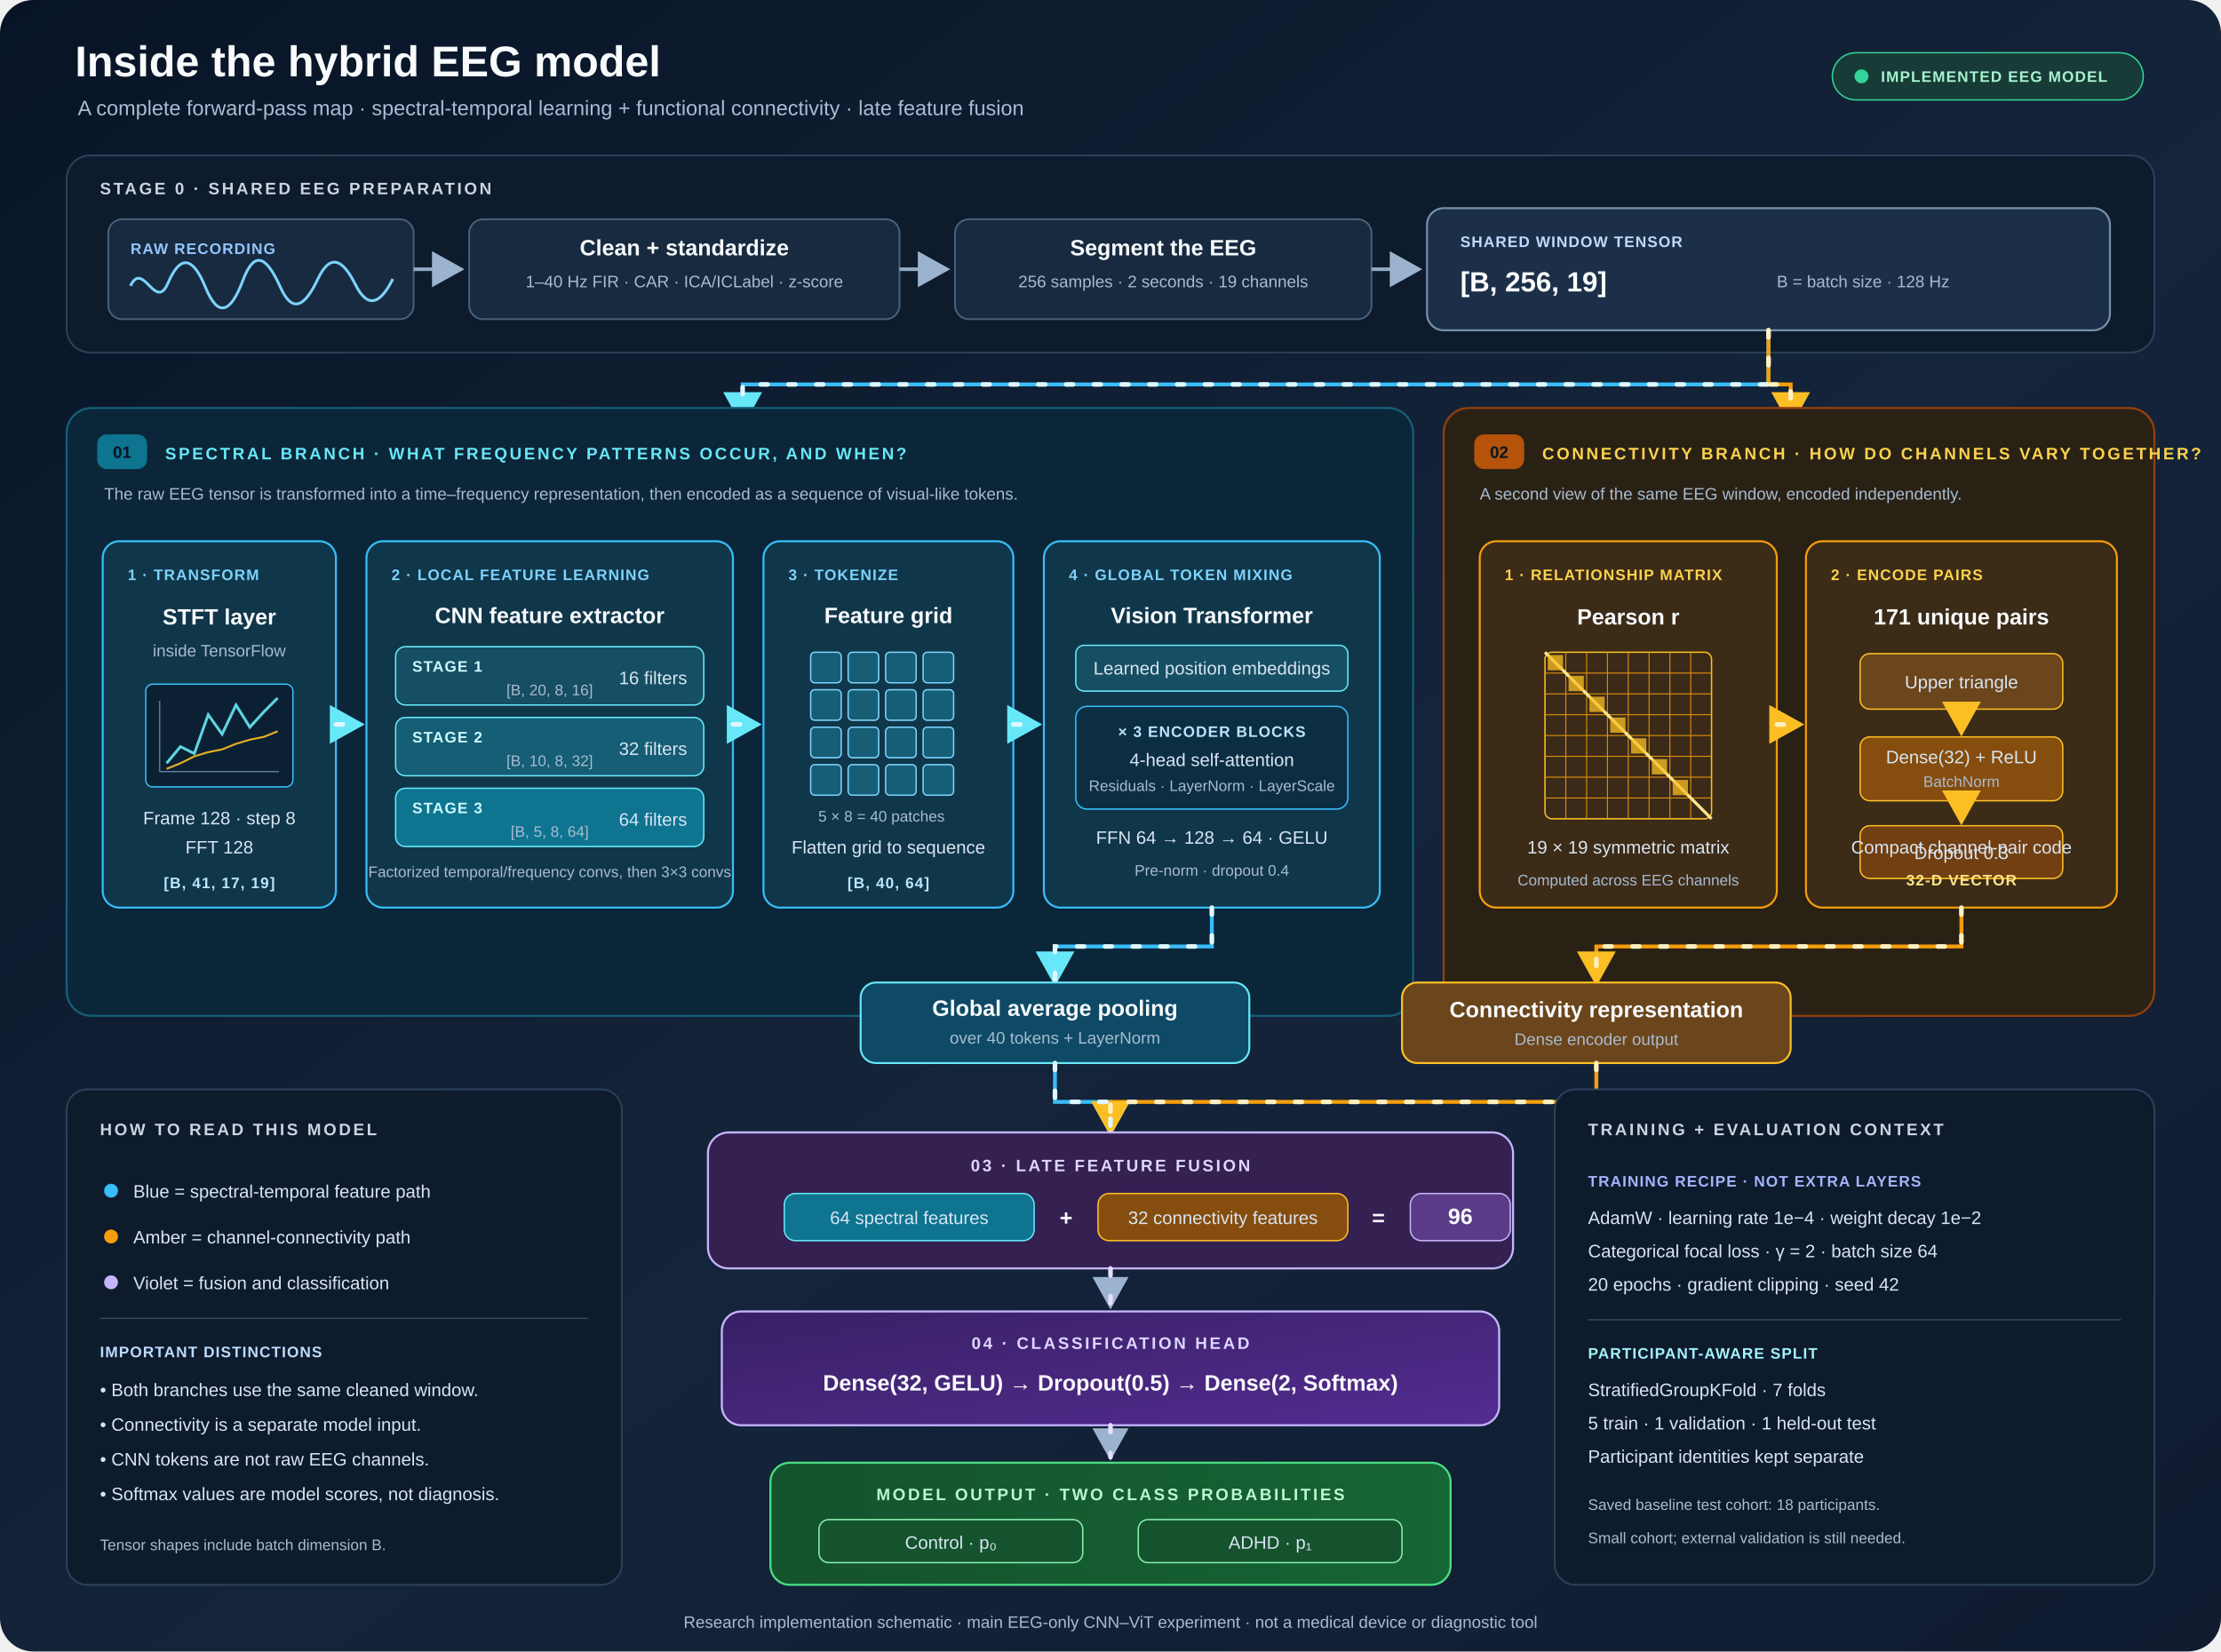
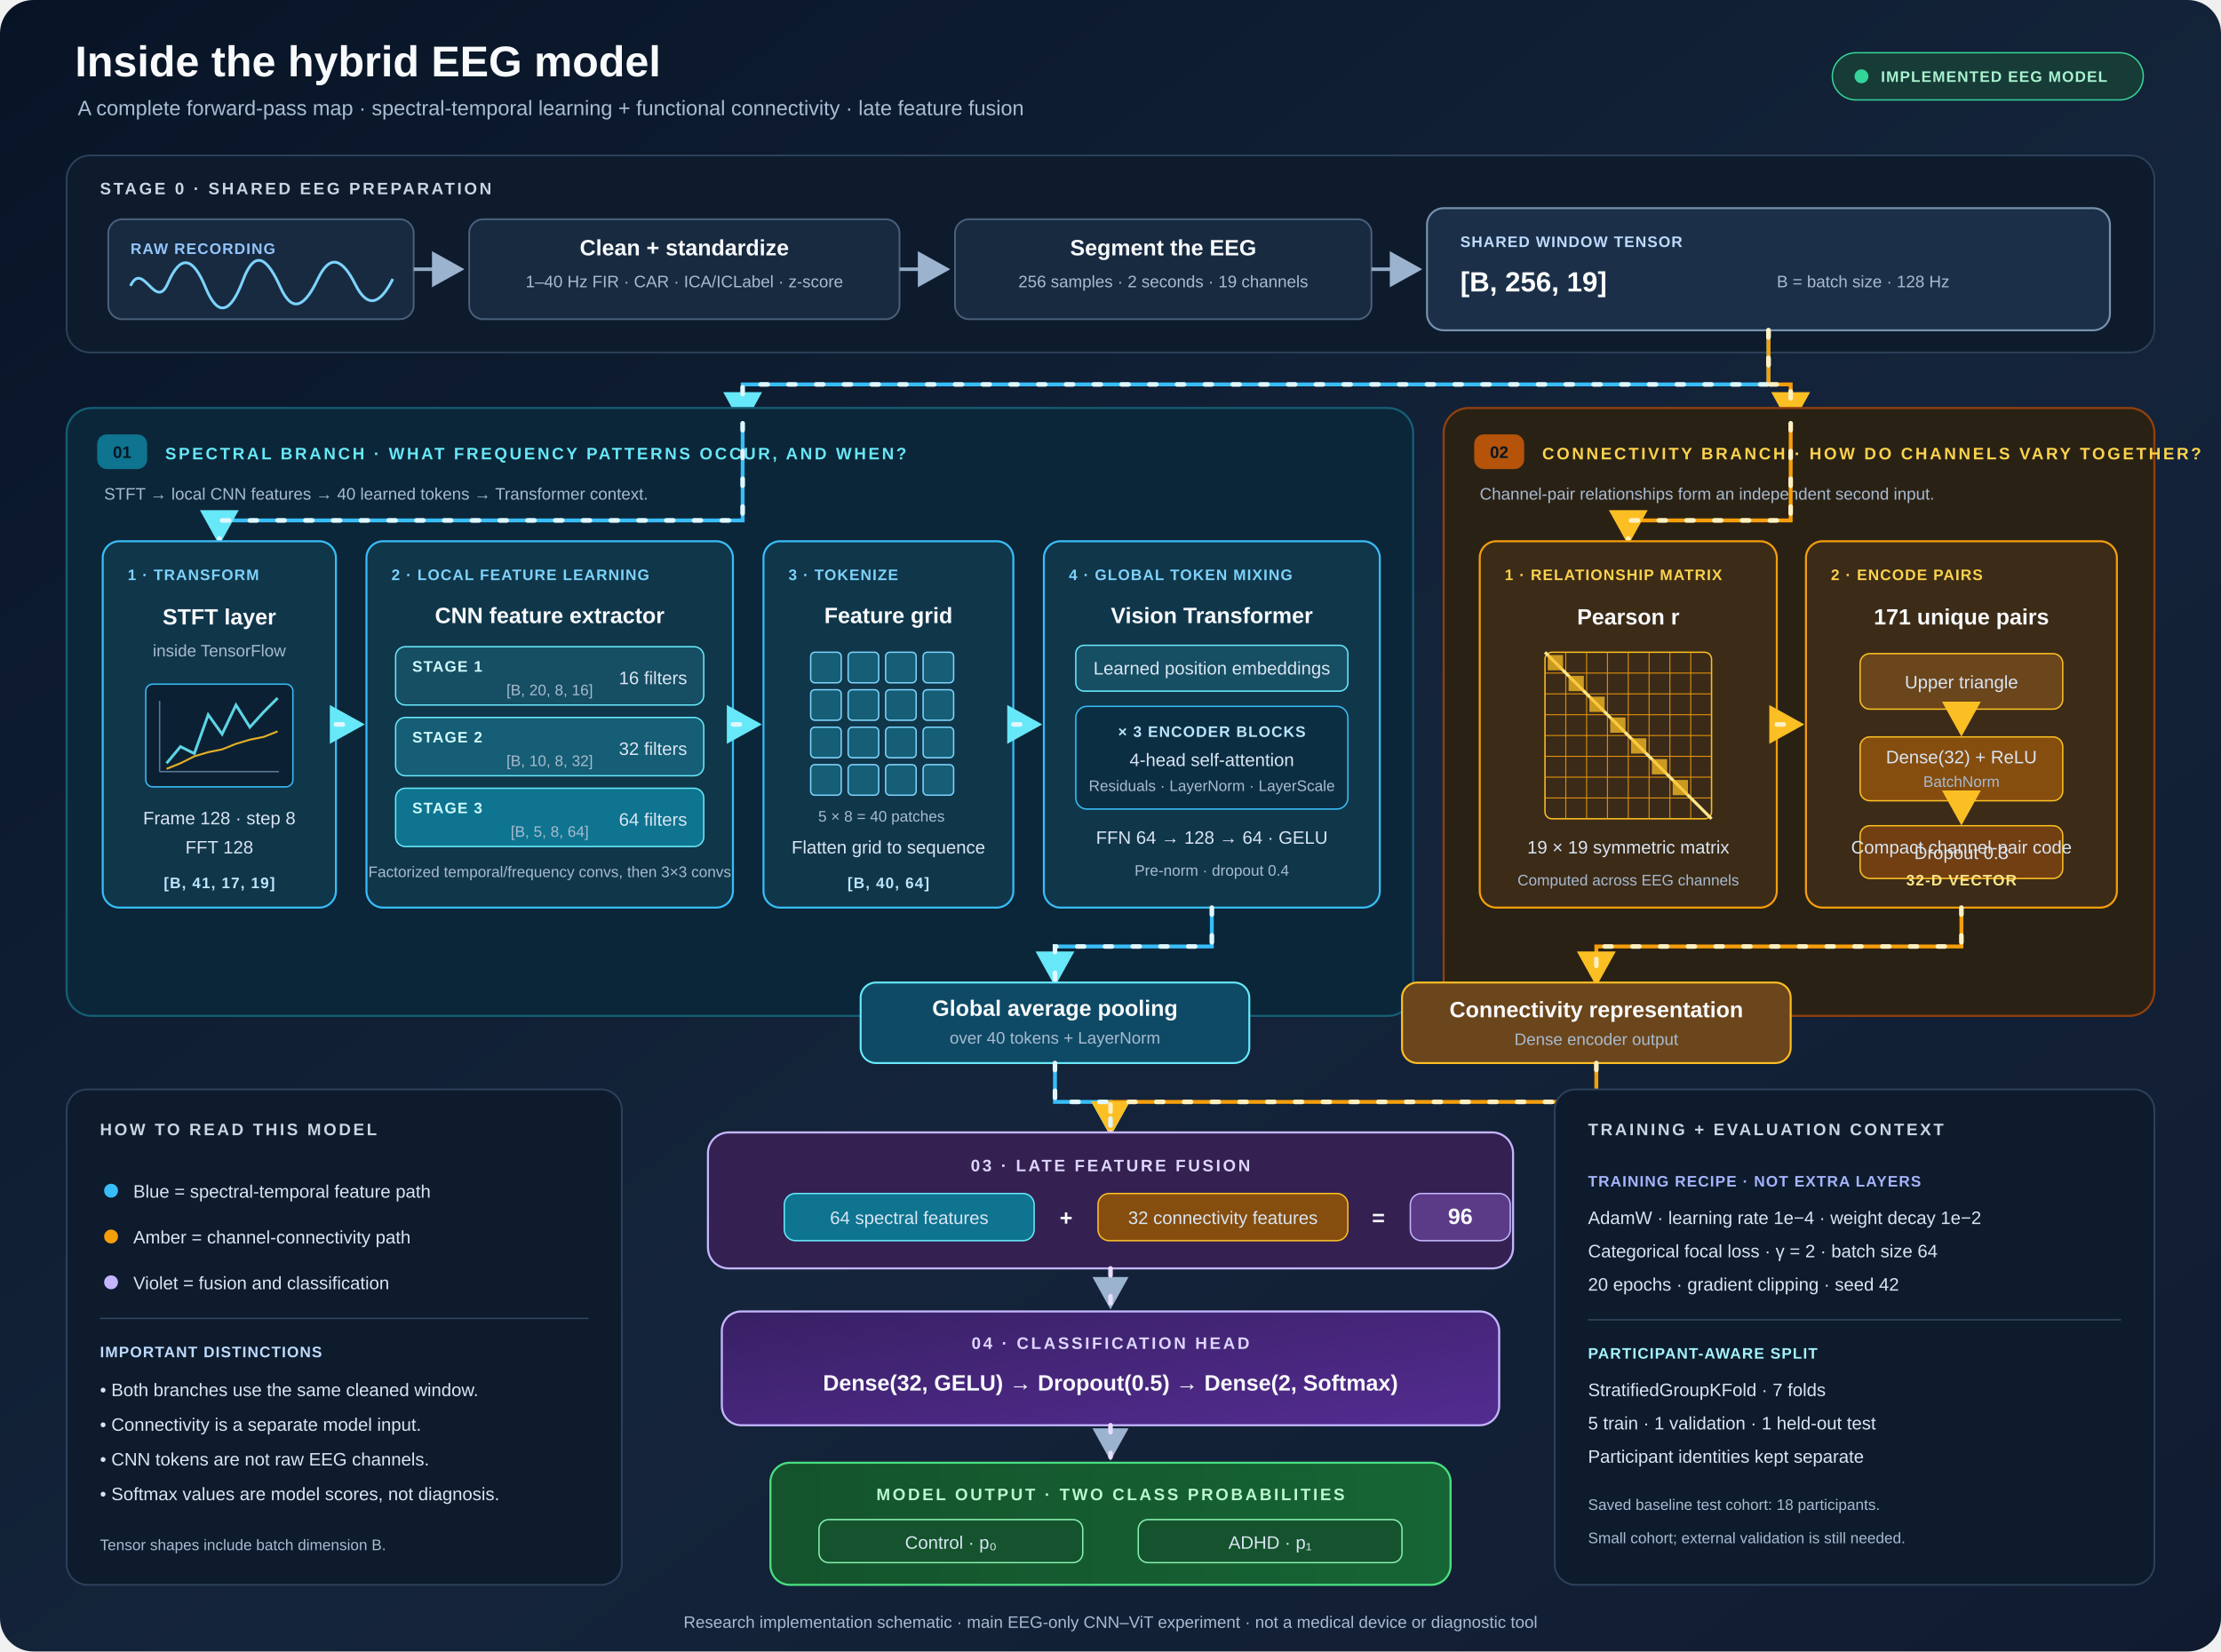
<svg xmlns="http://www.w3.org/2000/svg" width="1600" height="1190" viewBox="0 0 1600 1190" role="img" aria-labelledby="title desc">
  <defs>
    <linearGradient id="bg" x1="0" y1="0" x2="1" y2="1">
      <stop stop-color="#081426" />
      <stop offset=".55" stop-color="#14243a" />
      <stop offset="1" stop-color="#101b30" />
    </linearGradient>
    <linearGradient id="spectral" x1="0" y1="0" x2="1" y2="1">
      <stop stop-color="#123c55" />
      <stop offset="1" stop-color="#075985" />
    </linearGradient>
    <linearGradient id="connect" x1="0" y1="0" x2="1" y2="1">
      <stop stop-color="#503112" />
      <stop offset="1" stop-color="#854d0e" />
    </linearGradient>
    <linearGradient id="fusion" x1="0" y1="0" x2="1" y2="1">
      <stop stop-color="#382064" />
      <stop offset="1" stop-color="#542c91" />
    </linearGradient>
    <linearGradient id="out" x1="0" y1="0" x2="1" y2="0">
      <stop stop-color="#14532d" />
      <stop offset="1" stop-color="#166534" />
    </linearGradient>
    <filter id="shadow" x="-20%" y="-20%" width="140%" height="140%">
      <feGaussianBlur stdDeviation="5" />
    </filter>
    <marker id="arrow" markerWidth="10" markerHeight="10" refX="8" refY="5" orient="auto">
      <path d="M0 0L9 5L0 10Z" fill="#9bb3ce" />
    </marker>
    <marker id="arrowCyan" markerWidth="10" markerHeight="10" refX="8" refY="5" orient="auto">
      <path d="M0 0L9 5L0 10Z" fill="#67e8f9" />
    </marker>
    <marker id="arrowAmber" markerWidth="10" markerHeight="10" refX="8" refY="5" orient="auto">
      <path d="M0 0L9 5L0 10Z" fill="#fbbf24" />
    </marker>
    <style>
    text{font-family:Arial,Helvetica,sans-serif}
    .h1{font-size:31px;font-weight:700;fill:#f8fafc}.subtitle{font-size:15px;fill:#a9bdd3}
    .eyebrow{font-size:12px;font-weight:700;letter-spacing:1.7px}
    .head{font-size:16px;font-weight:700;fill:#f8fafc}.body{font-size:13px;fill:#d9e5f2}.muted{font-size:12px;fill:#a8bbd0}
    .tiny{font-size:11px;fill:#a8bbd0}.metric{font-size:20px;font-weight:700;fill:#fff}.num{font-size:12px;font-weight:700;fill:#071525}
    .panel{fill:#0d1b2d;stroke:#2c4059;stroke-width:1.3}
    .card{fill:#172a40;stroke:#4b617b;stroke-width:1.25}
    .specCard{fill:#10364a;stroke:#38bdf8;stroke-width:1.45}
    .connCard{fill:#3c2b17;stroke:#f59e0b;stroke-width:1.45}
    .fuseCard{fill:#352052;stroke:#c4b5fd;stroke-width:1.5}
    .wire{fill:none;stroke:#91a9c4;stroke-width:2.6;marker-end:url(#arrow)}
    .wireS{fill:none;stroke:#38bdf8;stroke-width:2.8;marker-end:url(#arrowCyan)}
    .wireC{fill:none;stroke:#f59e0b;stroke-width:2.8;marker-end:url(#arrowAmber)}
    .flow{fill:none;stroke:#e0f7ff;stroke-width:3.3;stroke-linecap:round;stroke-dasharray:5 15;animation:travel 1.7s linear infinite}
    .flowAmber{fill:none;stroke:#fff0c2;stroke-width:3.3;stroke-linecap:round;stroke-dasharray:5 15;animation:travel 1.9s linear infinite}
    .flowPurple{fill:none;stroke:#e9ddff;stroke-width:3.3;stroke-linecap:round;stroke-dasharray:5 15;animation:travel 1.7s linear infinite}
    .tag{font-size:11px;font-weight:700;letter-spacing:.7px}
    .chip{fill:#21364e;stroke:#4b617b;stroke-width:1}
    .divider{stroke:#31465e;stroke-width:1}
    .pulse{animation:pulse 2.4s ease-in-out infinite}
    @keyframes travel{to{stroke-dashoffset:-40}}
    @keyframes pulse{0%,100%{opacity:.5}50%{opacity:1}}
    @media(prefers-reduced-motion:reduce){.flow,.flowAmber,.flowPurple,.pulse{animation:none}.flow,.flowAmber,.flowPurple{stroke-dasharray:4 10}}
  </style>
  </defs>
  <rect width="1600" height="1190" rx="24" fill="url(#bg)" />
  <text x="54" y="55" class="h1">Inside the hybrid EEG model</text>
  <text x="56" y="83" class="subtitle">A complete forward-pass map · spectral-temporal learning + functional connectivity · late feature fusion</text>
  <rect x="1320" y="38" width="224" height="34" rx="17" fill="#173b36" stroke="#34d399" />
  <circle cx="1341" cy="55" r="5" fill="#34d399" class="pulse" />
  <text x="1355" y="59" class="tag" fill="#a7f3d0">IMPLEMENTED EEG MODEL</text>
  <rect x="48" y="112" width="1504" height="142" rx="17" class="panel" />
  <text x="72" y="140" class="eyebrow" fill="#cbd5e1">STAGE 0 · SHARED EEG PREPARATION</text>
  <g transform="translate(78 158)">
    <rect width="220" height="72" rx="10" class="card" />
    <text x="16" y="25" class="tag" fill="#93c5fd">RAW RECORDING</text>
    <path d="M16 48 C25 29 34 67 43 46 S61 27 70 49 S88 68 97 44 S115 29 124 49 S142 62 151 43 S169 29 178 47 S196 61 205 43" fill="none" stroke="#7dd3fc" stroke-width="2" />
  </g>
  <path d="M298 194 H332" class="wire" />
  <rect x="338" y="158" width="310" height="72" rx="10" class="card" />
  <text x="493" y="184" class="head" text-anchor="middle">Clean + standardize</text>
  <text x="493" y="207" class="muted" text-anchor="middle">1–40 Hz FIR · CAR · ICA/ICLabel · z-score</text>
  <path d="M648 194 H682" class="wire" />
  <rect x="688" y="158" width="300" height="72" rx="10" class="card" />
  <text x="838" y="184" class="head" text-anchor="middle">Segment the EEG</text>
  <text x="838" y="207" class="muted" text-anchor="middle">256 samples · 2 seconds · 19 channels</text>
  <path d="M988 194 H1022" class="wire" />
  <rect x="1028" y="150" width="492" height="88" rx="12" fill="#1b3048" stroke="#7892ad" stroke-width="1.4" />
  <text x="1052" y="178" class="tag" fill="#bfdbfe">SHARED WINDOW TENSOR</text>
  <text x="1052" y="210" class="metric">[B, 256, 19]</text>
  <text x="1280" y="207" class="muted">B = batch size · 128 Hz</text>
  <path d="M1274 238 V277 H535 V305" class="wireS" />
  <path d="M1274 238 V277 H1290 V305" class="wireC" />
  <path d="M1274 238 V277 H535 V305" class="flow" />
  <path d="M1274 238 V277 H1290 V305" class="flowAmber" />
  <rect x="48" y="294" width="970" height="438" rx="18" fill="#0b2638" stroke="#155e75" stroke-width="1.5" />
  <rect x="70" y="313" width="36" height="25" rx="7" fill="#0e7490" />
  <text x="88" y="330" class="num" text-anchor="middle">01</text>
  <text x="119" y="331" class="eyebrow" fill="#67e8f9">SPECTRAL BRANCH · WHAT FREQUENCY PATTERNS OCCUR, AND WHEN?</text>
-   <text x="75" y="360" class="muted">The raw EEG tensor is transformed into a time–frequency representation, then encoded as a sequence of visual-like tokens.</text>
+   <text x="75" y="360" class="muted">STFT → local CNN features → 40 learned tokens → Transformer context.</text>
+   <path d="M535 305 V375 H158 V390" class="wireS" />
+   <path d="M535 305 V375 H158 V390" class="flow" />
  <rect x="74" y="390" width="168" height="264" rx="12" class="specCard" />
  <text x="92" y="418" class="tag" fill="#7dd3fc">1 · TRANSFORM</text>
  <text x="158" y="450" class="head" text-anchor="middle">STFT layer</text>
  <text x="158" y="473" class="muted" text-anchor="middle">inside TensorFlow</text>
  <g transform="translate(105 493)">
    <rect width="106" height="74" rx="5" fill="#0b2032" stroke="#38bdf8" />
    <g opacity=".9">
      <path d="M10 63V12M10 63H96" stroke="#66849d" stroke-width="1" />
      <path d="M15 57L25 45L35 50L45 22L55 36L65 15L75 31L85 20L95 10" fill="none" stroke="#67e8f9" stroke-width="2" />
      <path d="M15 61L25 57L35 52L45 49L55 47L65 43L75 40L85 38L95 34" fill="none" stroke="#fbbf24" stroke-width="1.4" />
    </g>
  </g>
  <text x="158" y="594" class="body" text-anchor="middle">Frame 128 · step 8</text>
  <text x="158" y="615" class="body" text-anchor="middle">FFT 128</text>
  <text x="158" y="640" class="tag" fill="#bae6fd" text-anchor="middle">[B, 41, 17, 19]</text>
  <path d="M242 522 H260" class="wireS" />
  <path d="M242 522 H260" class="flow" />
  <rect x="264" y="390" width="264" height="264" rx="12" class="specCard" />
  <text x="282" y="418" class="tag" fill="#7dd3fc">2 · LOCAL FEATURE LEARNING</text>
  <text x="396" y="449" class="head" text-anchor="middle">CNN feature extractor</text>
  <g transform="translate(285 466)">
    <rect width="222" height="42" rx="7" fill="#164e63" stroke="#67e8f9" />
    <text x="12" y="18" class="tag" fill="#cffafe">STAGE 1</text>
    <text x="210" y="27" class="body" text-anchor="end">16 filters</text>
    <text x="111" y="35" class="tiny" text-anchor="middle">[B, 20, 8, 16]</text>
    <rect y="51" width="222" height="42" rx="7" fill="#155e75" stroke="#67e8f9" />
    <text x="12" y="69" class="tag" fill="#cffafe">STAGE 2</text>
    <text x="210" y="78" class="body" text-anchor="end">32 filters</text>
    <text x="111" y="86" class="tiny" text-anchor="middle">[B, 10, 8, 32]</text>
    <rect y="102" width="222" height="42" rx="7" fill="#0e7490" stroke="#67e8f9" />
    <text x="12" y="120" class="tag" fill="#cffafe">STAGE 3</text>
    <text x="210" y="129" class="body" text-anchor="end">64 filters</text>
    <text x="111" y="137" class="tiny" text-anchor="middle">[B, 5, 8, 64]</text>
  </g>
  <text x="396" y="632" class="tiny" text-anchor="middle">Factorized temporal/frequency convs, then 3×3 convs</text>
  <path d="M528 522 H546" class="wireS" />
  <path d="M528 522 H546" class="flow" />
  <rect x="550" y="390" width="180" height="264" rx="12" class="specCard" />
  <text x="568" y="418" class="tag" fill="#7dd3fc">3 · TOKENIZE</text>
  <text x="640" y="449" class="head" text-anchor="middle">Feature grid</text>
  <g transform="translate(584 470)">
    <g fill="#155e75" stroke="#7dd3fc" stroke-width="1">
      <rect x="0" y="0" width="22" height="22" rx="3" />
      <rect x="27" y="0" width="22" height="22" rx="3" />
      <rect x="54" y="0" width="22" height="22" rx="3" />
      <rect x="81" y="0" width="22" height="22" rx="3" />
      <rect x="0" y="27" width="22" height="22" rx="3" />
      <rect x="27" y="27" width="22" height="22" rx="3" />
      <rect x="54" y="27" width="22" height="22" rx="3" />
      <rect x="81" y="27" width="22" height="22" rx="3" />
      <rect x="0" y="54" width="22" height="22" rx="3" />
      <rect x="27" y="54" width="22" height="22" rx="3" />
      <rect x="54" y="54" width="22" height="22" rx="3" />
      <rect x="81" y="54" width="22" height="22" rx="3" />
      <rect x="0" y="81" width="22" height="22" rx="3" />
      <rect x="27" y="81" width="22" height="22" rx="3" />
      <rect x="54" y="81" width="22" height="22" rx="3" />
      <rect x="81" y="81" width="22" height="22" rx="3" />
    </g>
    <text x="51" y="122" class="tiny" text-anchor="middle">5 × 8 = 40 patches</text>
  </g>
  <text x="640" y="615" class="body" text-anchor="middle">Flatten grid to sequence</text>
  <text x="640" y="640" class="tag" fill="#bae6fd" text-anchor="middle">[B, 40, 64]</text>
  <path d="M730 522 H748" class="wireS" />
  <path d="M730 522 H748" class="flow" />
  <rect x="752" y="390" width="242" height="264" rx="12" class="specCard" />
  <text x="770" y="418" class="tag" fill="#7dd3fc">4 · GLOBAL TOKEN MIXING</text>
  <text x="873" y="449" class="head" text-anchor="middle">Vision Transformer</text>
  <rect x="775" y="465" width="196" height="33" rx="6" fill="#164e63" stroke="#67e8f9" />
  <text x="873" y="486" class="body" text-anchor="middle">Learned position embeddings</text>
  <g transform="translate(775 509)">
    <rect width="196" height="74" rx="8" fill="#0c2e43" stroke="#38bdf8" />
    <text x="98" y="22" class="tag" fill="#bae6fd" text-anchor="middle">× 3 ENCODER BLOCKS</text>
    <text x="98" y="43" class="body" text-anchor="middle">4-head self-attention</text>
    <text x="98" y="61" class="tiny" text-anchor="middle">Residuals · LayerNorm · LayerScale</text>
  </g>
  <text x="873" y="608" class="body" text-anchor="middle">FFN 64 → 128 → 64 · GELU</text>
  <text x="873" y="631" class="tiny" text-anchor="middle">Pre-norm · dropout 0.4</text>
  <rect x="1040" y="294" width="512" height="438" rx="18" fill="#2a2115" stroke="#92400e" stroke-width="1.5" />
  <rect x="1062" y="313" width="36" height="25" rx="7" fill="#b45309" />
  <text x="1080" y="330" class="num" text-anchor="middle">02</text>
  <text x="1111" y="331" class="eyebrow" fill="#fcd34d">CONNECTIVITY BRANCH · HOW DO CHANNELS VARY TOGETHER?</text>
-   <text x="1066" y="360" class="muted">A second view of the same EEG window, encoded independently.</text>
+   <text x="1066" y="360" class="muted">Channel-pair relationships form an independent second input.</text>
+   <path d="M1290 305 V375 H1173 V390" class="wireC" />
+   <path d="M1290 305 V375 H1173 V390" class="flowAmber" />
  <rect x="1066" y="390" width="214" height="264" rx="12" class="connCard" />
  <text x="1084" y="418" class="tag" fill="#fcd34d">1 · RELATIONSHIP MATRIX</text>
  <text x="1173" y="450" class="head" text-anchor="middle">Pearson r</text>
  <g transform="translate(1113 470)">
    <rect width="120" height="120" rx="5" fill="#3b2a17" stroke="#fbbf24" />
    <g stroke="#f59e0b" stroke-width=".7" opacity=".9">
      <path d="M15 0V120M30 0V120M45 0V120M60 0V120M75 0V120M90 0V120M105 0V120M0 15H120M0 30H120M0 45H120M0 60H120M0 75H120M0 90H120M0 105H120" />
    </g>
    <path d="M0 0L120 120" stroke="#fde68a" stroke-width="2.2" />
    <g fill="#fbbf24" opacity=".75">
      <rect x="2" y="2" width="11" height="11" />
      <rect x="17" y="17" width="11" height="11" />
      <rect x="32" y="32" width="11" height="11" />
      <rect x="47" y="47" width="11" height="11" />
      <rect x="62" y="62" width="11" height="11" />
      <rect x="77" y="77" width="11" height="11" />
      <rect x="92" y="92" width="11" height="11" />
    </g>
  </g>
  <text x="1173" y="615" class="body" text-anchor="middle">19 × 19 symmetric matrix</text>
  <text x="1173" y="638" class="tiny" text-anchor="middle">Computed across EEG channels</text>
  <path d="M1280 522 H1297" class="wireC" />
  <path d="M1280 522 H1297" class="flowAmber" />
  <rect x="1301" y="390" width="224" height="264" rx="12" class="connCard" />
  <text x="1319" y="418" class="tag" fill="#fcd34d">2 · ENCODE PAIRS</text>
  <text x="1413" y="450" class="head" text-anchor="middle">171 unique pairs</text>
  <g transform="translate(1340 471)">
    <rect width="146" height="40" rx="7" fill="#6b451b" stroke="#fbbf24" />
    <text x="73" y="25" class="body" text-anchor="middle">Upper triangle</text>
    <path d="M73 42V57" class="wireC" />
    <rect y="60" width="146" height="46" rx="7" fill="#854d0e" stroke="#fbbf24" />
    <text x="73" y="79" class="body" text-anchor="middle">Dense(32) + ReLU</text>
    <text x="73" y="96" class="tiny" text-anchor="middle">BatchNorm</text>
    <path d="M73 106V121" class="wireC" />
    <rect y="124" width="146" height="38" rx="7" fill="#713f12" stroke="#fbbf24" />
    <text x="73" y="148" class="body" text-anchor="middle">Dropout 0.3</text>
  </g>
  <text x="1413" y="615" class="body" text-anchor="middle">Compact channel-pair code</text>
  <text x="1413" y="638" class="tag" fill="#fde68a" text-anchor="middle">32-D VECTOR</text>
  <path d="M873 654 V682 H760 V708" class="wireS" />
  <path d="M873 654 V682 H760 V708" class="flow" />
  <rect x="620" y="708" width="280" height="58" rx="11" fill="#0e4a66" stroke="#67e8f9" stroke-width="1.4" />
  <text x="760" y="732" class="head" text-anchor="middle">Global average pooling</text>
  <text x="760" y="752" class="muted" text-anchor="middle">over 40 tokens + LayerNorm</text>
  <path d="M1413 654 V682 H1150 V708" class="wireC" />
  <path d="M1413 654 V682 H1150 V708" class="flowAmber" />
  <rect x="1010" y="708" width="280" height="58" rx="11" fill="#6b451b" stroke="#fbbf24" stroke-width="1.4" />
  <text x="1150" y="733" class="head" text-anchor="middle">Connectivity representation</text>
  <text x="1150" y="753" class="muted" text-anchor="middle">Dense encoder output</text>
  <path d="M760 766 V794 H800 V816" class="wireS" />
  <path d="M1150 766 V794 H800 V816" class="wireC" />
  <path d="M760 766 V794 H800 V816" class="flow" />
  <path d="M1150 766 V794 H800 V816" class="flowAmber" />
  <rect x="510" y="816" width="580" height="98" rx="15" class="fuseCard" />
  <text x="800" y="844" class="eyebrow" fill="#ddd6fe" text-anchor="middle">03 · LATE FEATURE FUSION</text>
  <g transform="translate(565 860)">
    <rect width="180" height="34" rx="8" fill="#0e7490" stroke="#67e8f9" />
    <text x="90" y="22" class="body" text-anchor="middle">64 spectral features</text>
    <text x="203" y="23" class="head" text-anchor="middle">+</text>
    <rect x="226" width="180" height="34" rx="8" fill="#854d0e" stroke="#fbbf24" />
    <text x="316" y="22" class="body" text-anchor="middle">32 connectivity features</text>
    <text x="428" y="23" class="head" text-anchor="middle">=</text>
    <rect x="451" width="72" height="34" rx="8" fill="#5b3b87" stroke="#c4b5fd" />
    <text x="487" y="22" class="head" text-anchor="middle">96</text>
  </g>
  <path d="M800 914 V941" class="wire" />
  <path d="M800 914 V941" class="flowPurple" />
  <rect x="520" y="945" width="560" height="82" rx="14" fill="url(#fusion)" stroke="#c4b5fd" stroke-width="1.5" />
  <text x="800" y="972" class="eyebrow" fill="#ddd6fe" text-anchor="middle">04 · CLASSIFICATION HEAD</text>
  <text x="800" y="1002" class="head" text-anchor="middle">Dense(32, GELU)  →  Dropout(0.5)  →  Dense(2, Softmax)</text>
  <path d="M800 1027 V1050" class="wire" />
  <path d="M800 1027 V1050" class="flowPurple" />
  <rect x="555" y="1054" width="490" height="88" rx="14" fill="url(#out)" stroke="#4ade80" stroke-width="1.5" />
  <text x="800" y="1081" class="eyebrow" fill="#bbf7d0" text-anchor="middle">MODEL OUTPUT · TWO CLASS PROBABILITIES</text>
  <rect x="590" y="1095" width="190" height="31" rx="7" fill="#14532d" stroke="#86efac" />
  <text x="685" y="1116" class="body" text-anchor="middle">Control · p₀</text>
  <rect x="820" y="1095" width="190" height="31" rx="7" fill="#14532d" stroke="#86efac" />
  <text x="915" y="1116" class="body" text-anchor="middle">ADHD · p₁</text>
  <rect x="48" y="785" width="400" height="357" rx="15" class="panel" />
  <text x="72" y="818" class="eyebrow" fill="#cbd5e1">HOW TO READ THIS MODEL</text>
  <circle cx="80" cy="858" r="5" fill="#38bdf8" />
  <text x="96" y="863" class="body">Blue = spectral-temporal feature path</text>
  <circle cx="80" cy="891" r="5" fill="#f59e0b" />
  <text x="96" y="896" class="body">Amber = channel-connectivity path</text>
  <circle cx="80" cy="924" r="5" fill="#c4b5fd" />
  <text x="96" y="929" class="body">Violet = fusion and classification</text>
  <path d="M72 950H424" class="divider" />
  <text x="72" y="978" class="tag" fill="#bfdbfe">IMPORTANT DISTINCTIONS</text>
  <text x="72" y="1006" class="body">• Both branches use the same cleaned window.</text>
  <text x="72" y="1031" class="body">• Connectivity is a separate model input.</text>
  <text x="72" y="1056" class="body">• CNN tokens are not raw EEG channels.</text>
  <text x="72" y="1081" class="body">• Softmax values are model scores, not diagnosis.</text>
  <text x="72" y="1117" class="tiny">Tensor shapes include batch dimension B.</text>
  <rect x="1120" y="785" width="432" height="357" rx="15" class="panel" />
  <text x="1144" y="818" class="eyebrow" fill="#cbd5e1">TRAINING + EVALUATION CONTEXT</text>
  <text x="1144" y="855" class="tag" fill="#a5b4fc">TRAINING RECIPE · NOT EXTRA LAYERS</text>
  <text x="1144" y="882" class="body">AdamW · learning rate 1e−4 · weight decay 1e−2</text>
  <text x="1144" y="906" class="body">Categorical focal loss · γ = 2 · batch size 64</text>
  <text x="1144" y="930" class="body">20 epochs · gradient clipping · seed 42</text>
  <path d="M1144 951H1528" class="divider" />
  <text x="1144" y="979" class="tag" fill="#a5f3fc">PARTICIPANT-AWARE SPLIT</text>
  <text x="1144" y="1006" class="body">StratifiedGroupKFold · 7 folds</text>
  <text x="1144" y="1030" class="body">5 train · 1 validation · 1 held-out test</text>
  <text x="1144" y="1054" class="body">Participant identities kept separate</text>
  <text x="1144" y="1088" class="tiny">Saved baseline test cohort: 18 participants.</text>
  <text x="1144" y="1112" class="tiny">Small cohort; external validation is still needed.</text>
  <text x="800" y="1173" class="muted" text-anchor="middle">Research implementation schematic · main EEG-only CNN–ViT experiment · not a medical device or diagnostic tool</text>
</svg>
